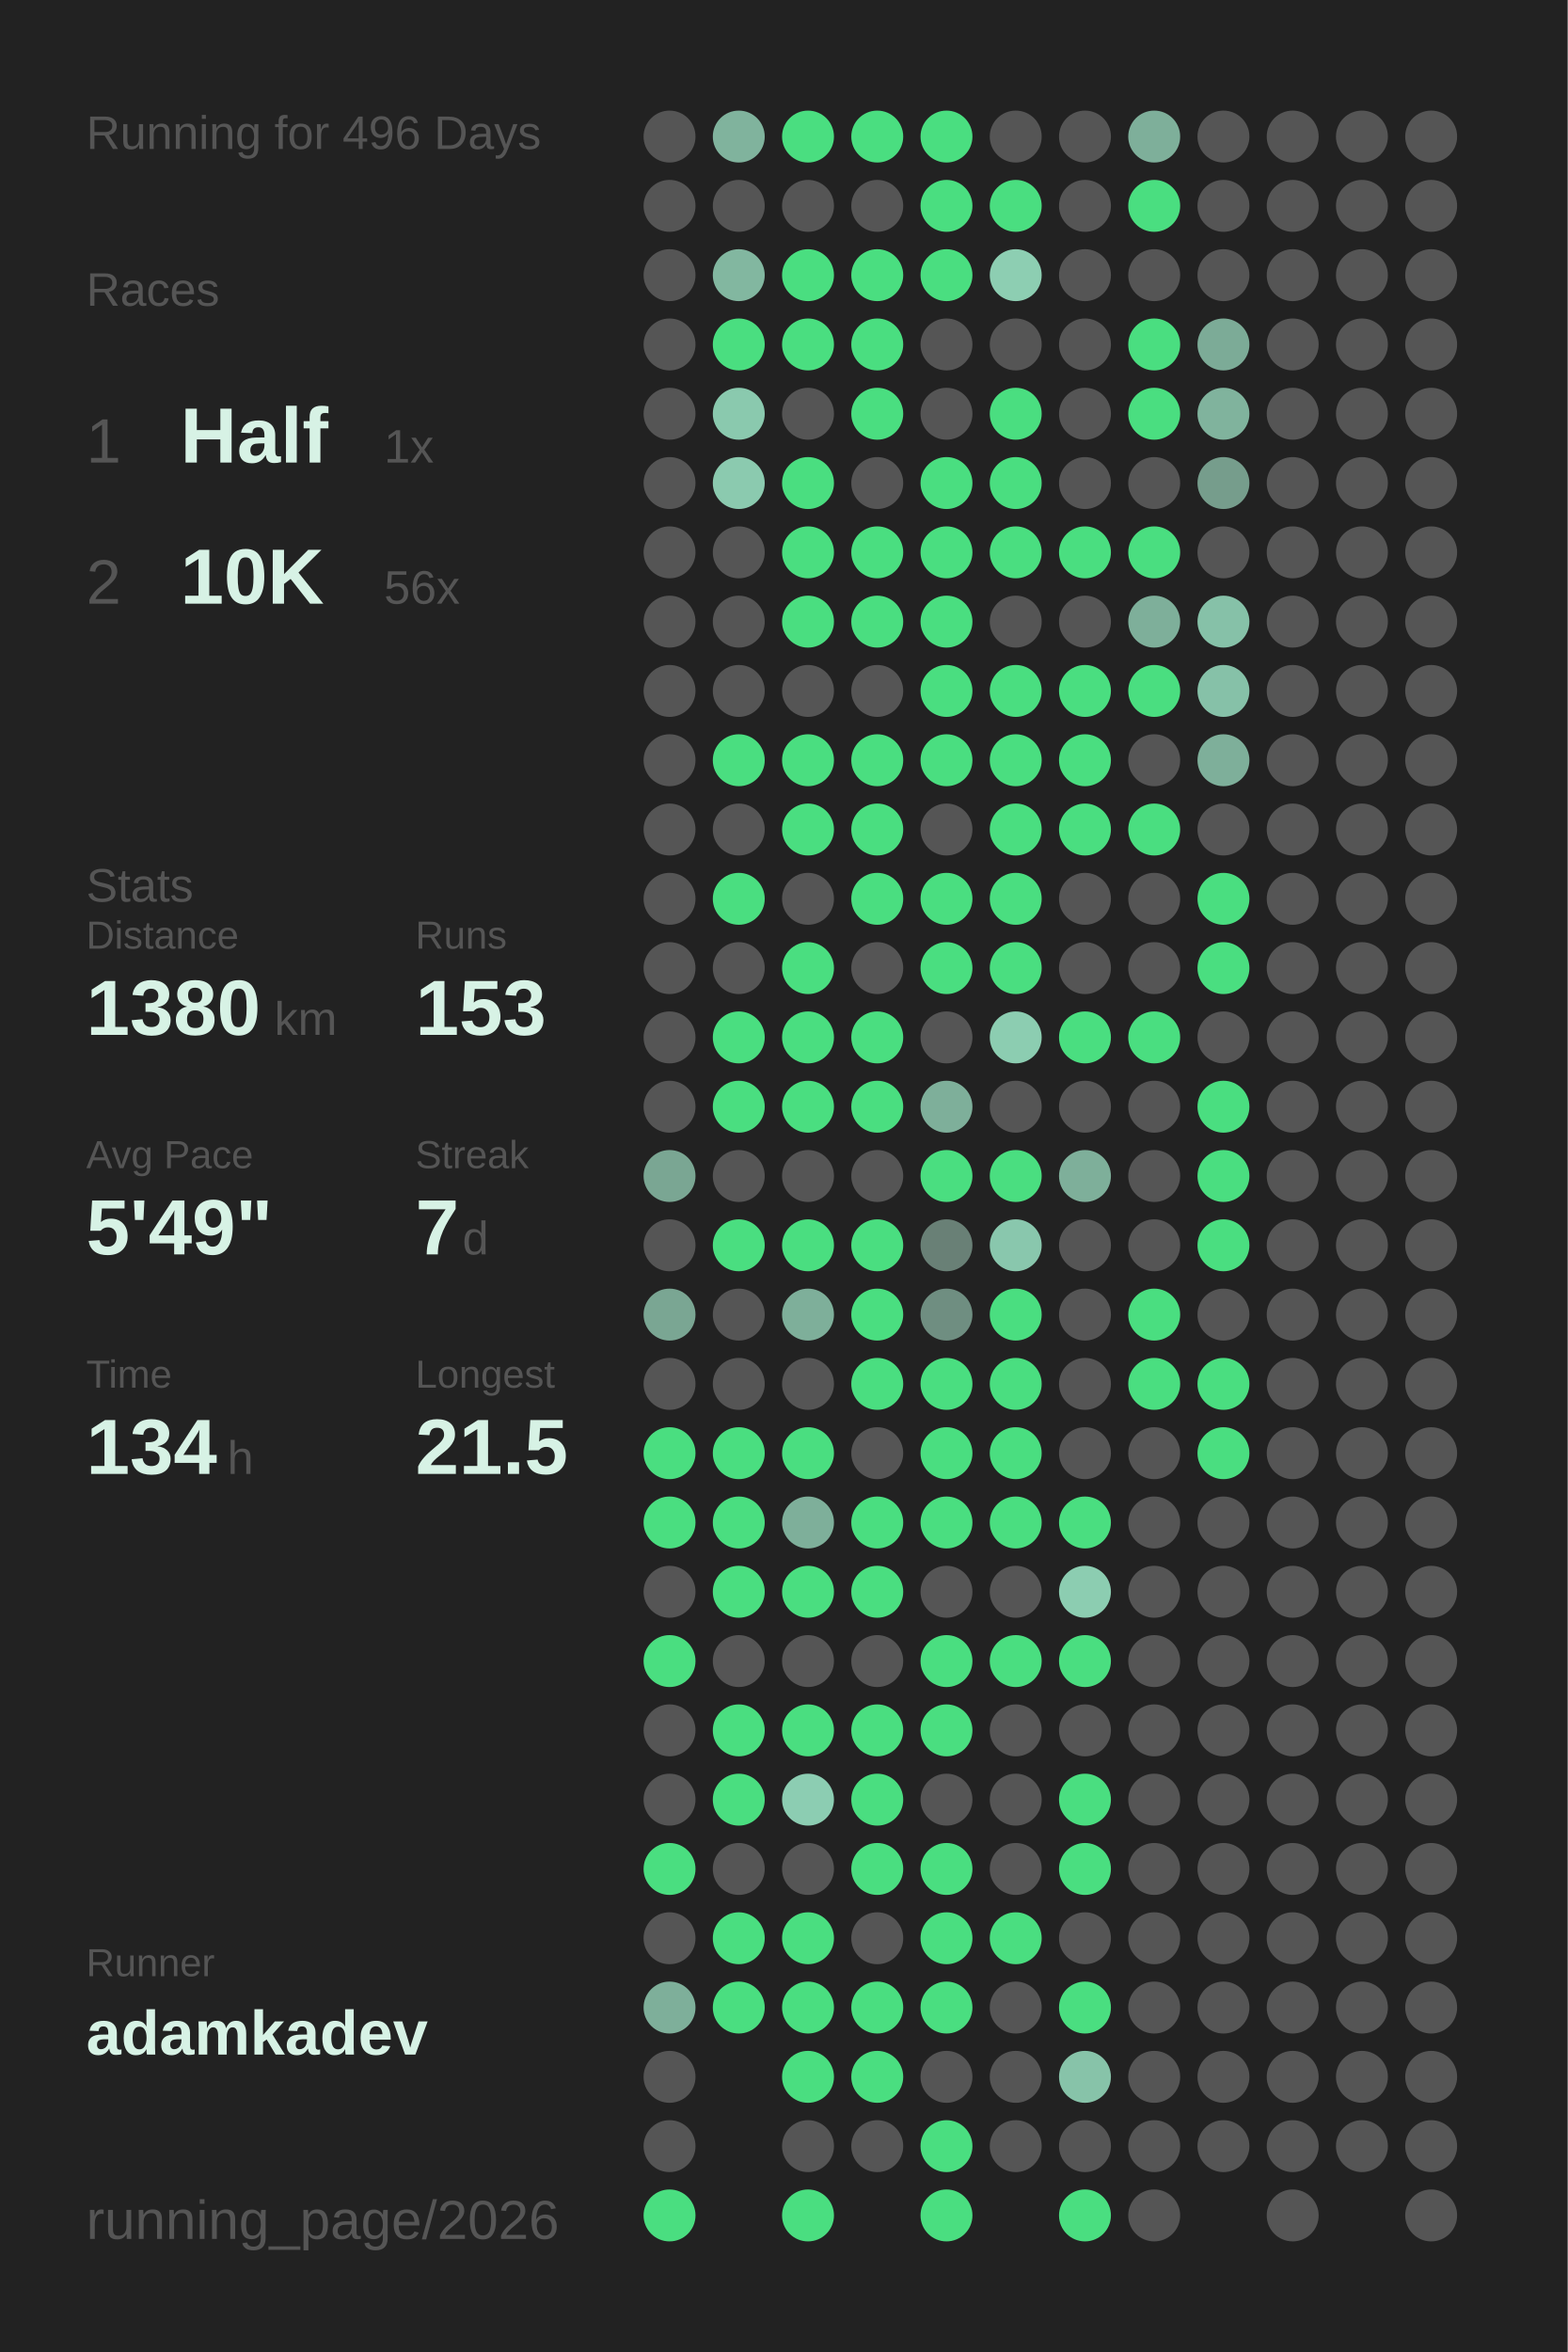
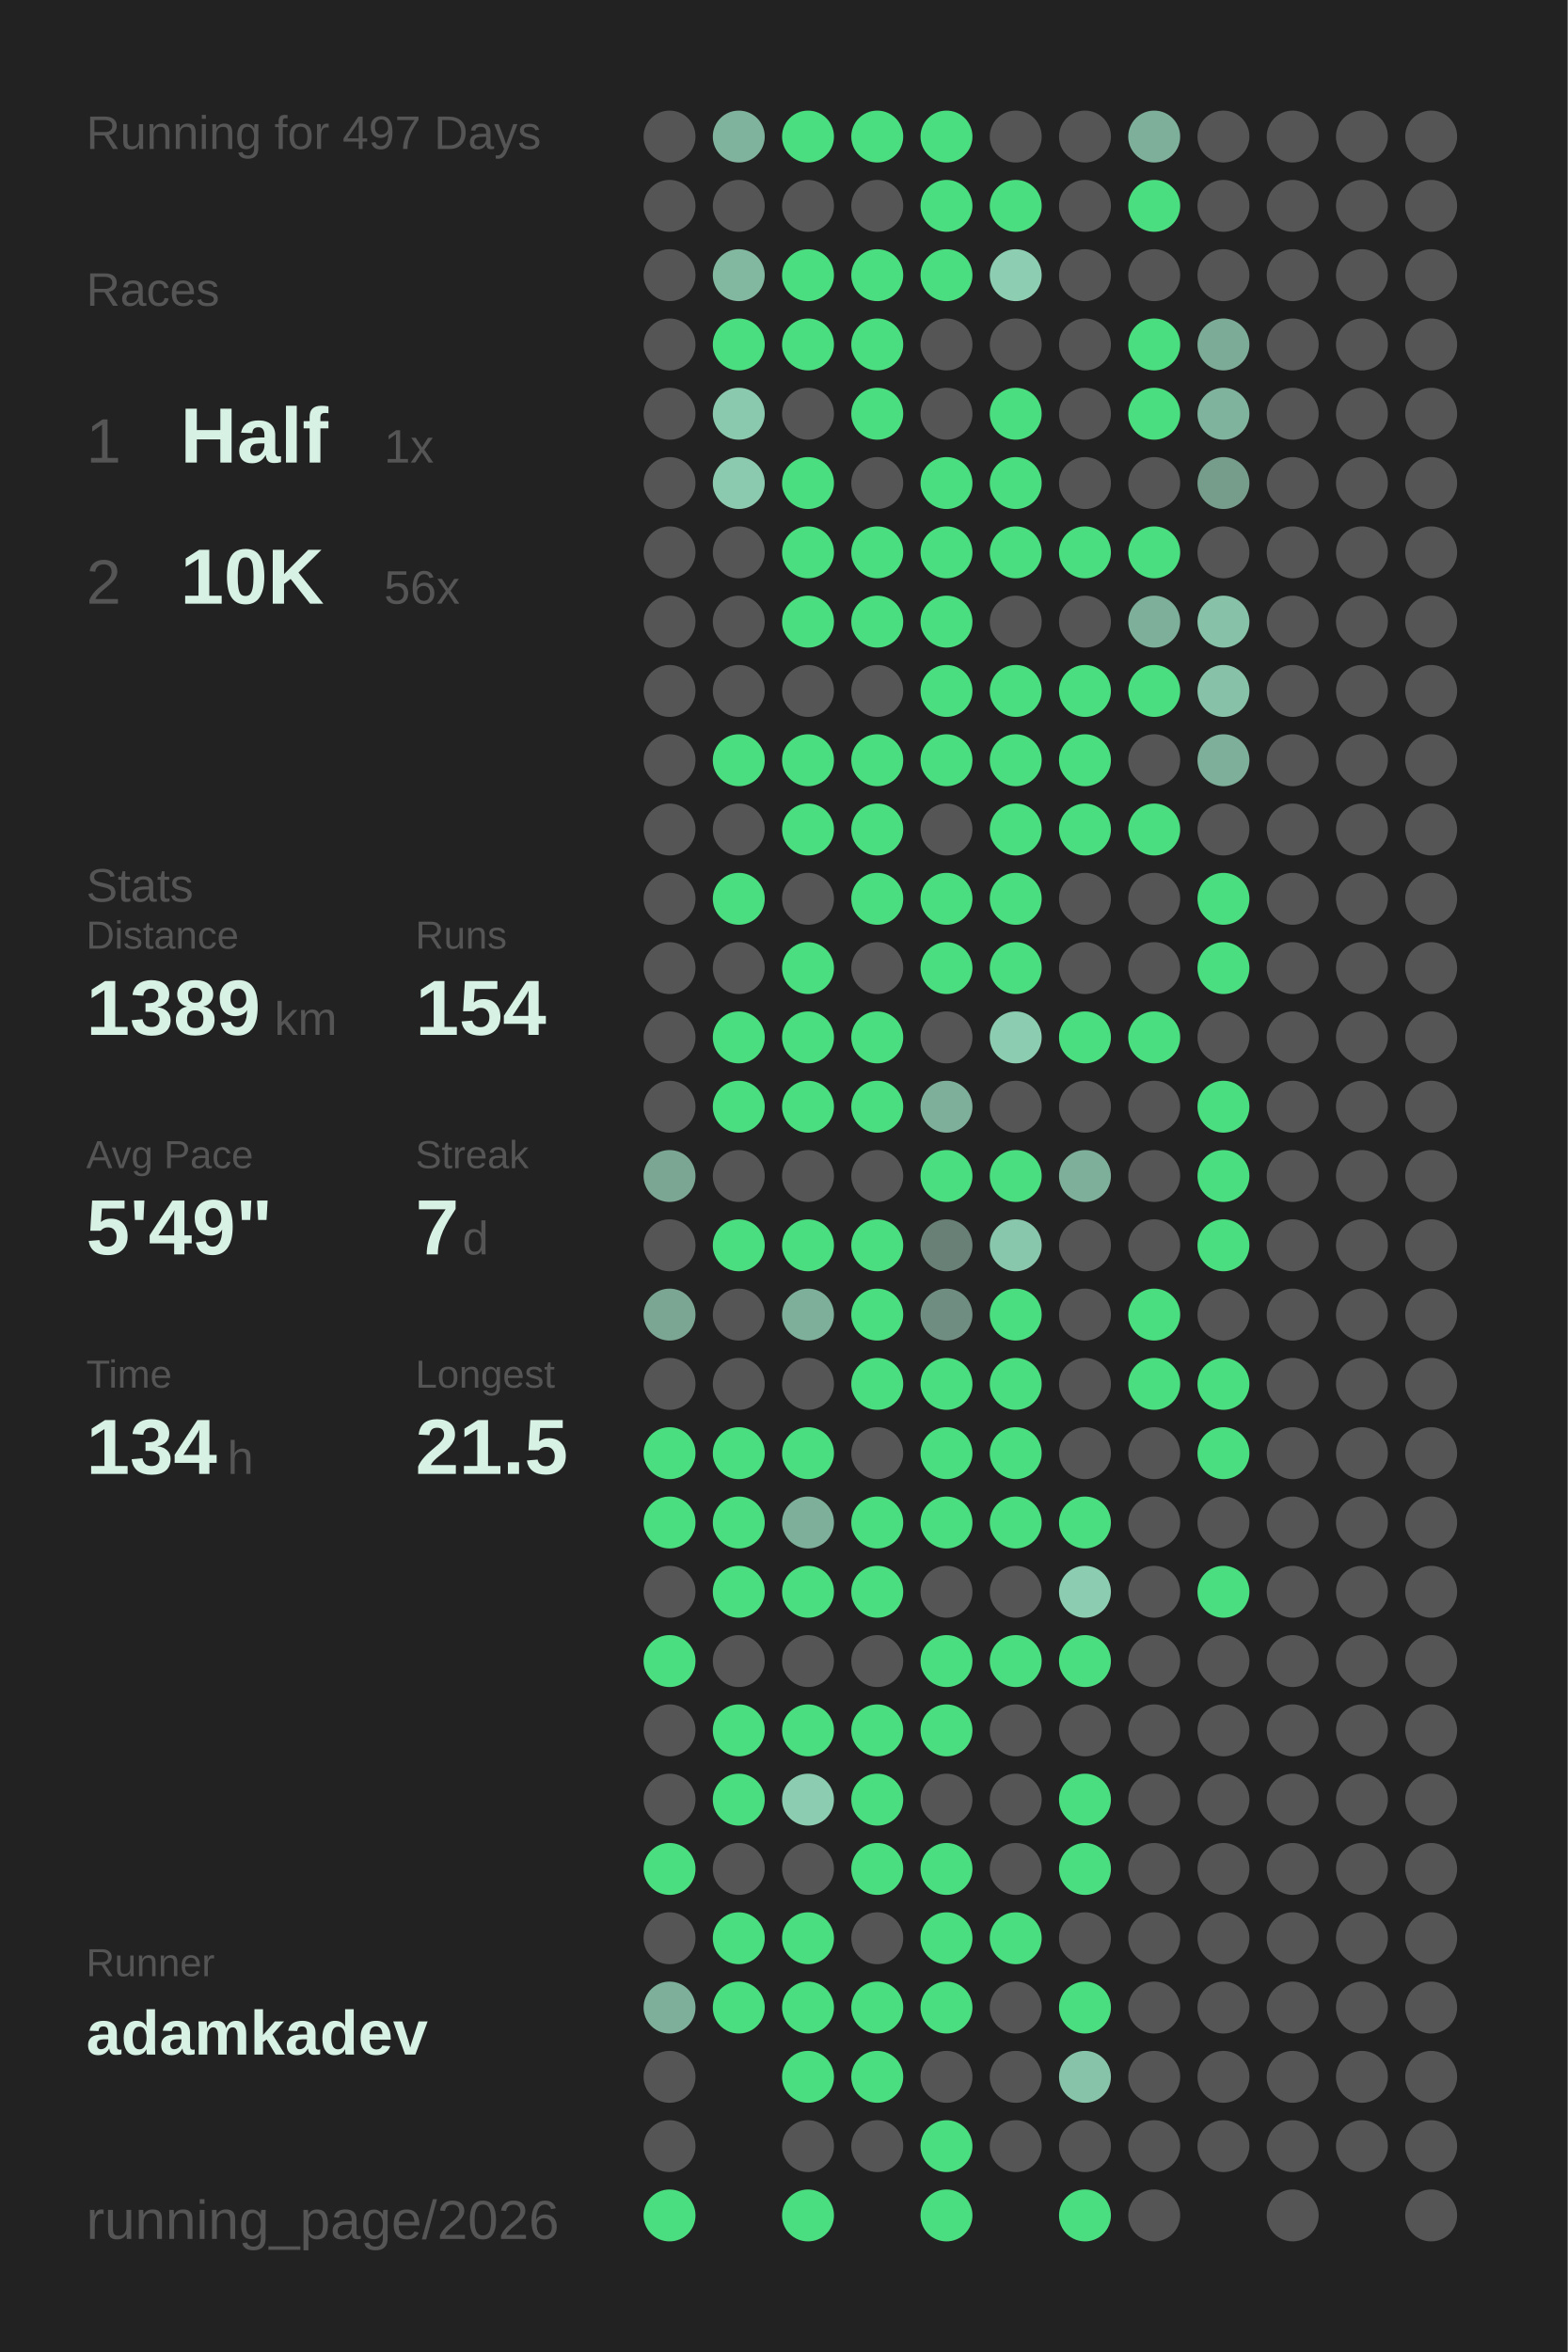
<svg xmlns="http://www.w3.org/2000/svg" baseProfile="full" height="300mm" version="1.1" viewBox="0,0,200,300" width="200mm">
  <defs />
  <rect fill="#222222" height="300" width="200" x="0" y="0" />
-   <text fill="#555555" style="font-size:6px; font-family:Arial;" x="11" y="19">Running for 496 Days</text>
+   <text fill="#555555" style="font-size:6px; font-family:Arial;" x="11" y="19">Running for 497 Days</text>
  <text fill="#555555" style="font-size:6px; font-family:Arial;" x="11" y="39">Races</text>
  <text fill="#555555" style="font-size:8px; font-family:Arial;" x="11" y="59">1</text>
  <text fill="#D7F2E5" style="font-size:10px; font-family:Arial; font-weight:bold;" x="23" y="59">Half</text>
  <text fill="#555555" style="font-size:6px; font-family:Arial;" x="49" y="59">1x</text>
  <text fill="#555555" style="font-size:8px; font-family:Arial;" x="11" y="77">2</text>
  <text fill="#D7F2E5" style="font-size:10px; font-family:Arial; font-weight:bold;" x="23" y="77">10K</text>
  <text fill="#555555" style="font-size:6px; font-family:Arial;" x="49" y="77">56x</text>
  <text fill="#555555" style="font-size:6px; font-family:Arial;" x="11" y="115">Stats</text>
  <text fill="#555555" style="font-size:5px; font-family:Arial;" x="11" y="121">Distance</text>
-   <text fill="#D7F2E5" style="font-size:10px; font-family:Arial; font-weight:bold;" x="11" y="132">1380</text>
+   <text fill="#D7F2E5" style="font-size:10px; font-family:Arial; font-weight:bold;" x="11" y="132">1389</text>
  <text fill="#555555" style="font-size:6px; font-family:Arial;" x="35" y="132">km</text>
  <text fill="#555555" style="font-size:5px; font-family:Arial;" x="53" y="121">Runs</text>
-   <text fill="#D7F2E5" style="font-size:10px; font-family:Arial; font-weight:bold;" x="53" y="132">153</text>
+   <text fill="#D7F2E5" style="font-size:10px; font-family:Arial; font-weight:bold;" x="53" y="132">154</text>
  <text fill="#555555" style="font-size:5px; font-family:Arial;" x="11" y="149">Avg Pace</text>
  <text fill="#D7F2E5" style="font-size:10px; font-family:Arial; font-weight:bold;" x="11" y="160">5'49"</text>
  <text fill="#555555" style="font-size:5px; font-family:Arial;" x="53" y="149">Streak</text>
  <text fill="#D7F2E5" style="font-size:10px; font-family:Arial; font-weight:bold;" x="53" y="160">7</text>
  <text fill="#555555" style="font-size:6px; font-family:Arial;" x="59" y="160">d</text>
  <text fill="#555555" style="font-size:5px; font-family:Arial;" x="11" y="177">Time</text>
  <text fill="#D7F2E5" style="font-size:10px; font-family:Arial; font-weight:bold;" x="11" y="188">134</text>
  <text fill="#555555" style="font-size:6px; font-family:Arial;" x="29" y="188">h</text>
  <text fill="#555555" style="font-size:5px; font-family:Arial;" x="53" y="177">Longest</text>
  <text fill="#D7F2E5" style="font-size:10px; font-family:Arial; font-weight:bold;" x="53" y="188">21.5</text>
  <text fill="#555555" style="font-size:5px; font-family:Arial;" x="11" y="252.065">Runner</text>
  <text fill="#D7F2E5" style="font-size:8px; font-family:Arial; font-weight:bold;" x="11" y="262.065">adamkadev</text>
  <text fill="#555555" style="font-size:7px; font-family:Arial;" x="11" y="285.581">running_page/2026</text>
  <circle cx="85.417" cy="17.419" fill="#555555" r="3.312" />
  <circle cx="85.417" cy="26.258" fill="#555555" r="3.312" />
  <circle cx="85.417" cy="35.097" fill="#555555" r="3.312" />
  <circle cx="85.417" cy="43.935" fill="#555555" r="3.312" />
  <circle cx="85.417" cy="52.774" fill="#555555" r="3.312" />
  <circle cx="85.417" cy="61.613" fill="#555555" r="3.312" />
  <circle cx="85.417" cy="70.452" fill="#555555" r="3.312" />
  <circle cx="85.417" cy="79.29" fill="#555555" r="3.312" />
  <circle cx="85.417" cy="88.129" fill="#555555" r="3.312" />
  <circle cx="85.417" cy="96.968" fill="#555555" r="3.312" />
  <circle cx="85.417" cy="105.806" fill="#555555" r="3.312" />
  <circle cx="85.417" cy="114.645" fill="#555555" r="3.312" />
  <circle cx="85.417" cy="123.484" fill="#555555" r="3.312" />
  <circle cx="85.417" cy="132.323" fill="#555555" r="3.312" />
  <circle cx="85.417" cy="141.161" fill="#555555" r="3.312" />
  <circle cx="85.417" cy="150" fill="#7aa693" r="3.312" />
  <circle cx="85.417" cy="158.839" fill="#555555" r="3.312" />
  <circle cx="85.417" cy="167.677" fill="#7aa693" r="3.312" />
  <circle cx="85.417" cy="176.516" fill="#555555" r="3.312" />
  <circle cx="85.417" cy="185.355" fill="#4ADE80" r="3.312" />
  <circle cx="85.417" cy="194.194" fill="#4ADE80" r="3.312" />
  <circle cx="85.417" cy="203.032" fill="#555555" r="3.312" />
  <circle cx="85.417" cy="211.871" fill="#4ADE80" r="3.312" />
  <circle cx="85.417" cy="220.71" fill="#555555" r="3.312" />
  <circle cx="85.417" cy="229.548" fill="#555555" r="3.312" />
  <circle cx="85.417" cy="238.387" fill="#4ADE80" r="3.312" />
  <circle cx="85.417" cy="247.226" fill="#555555" r="3.312" />
  <circle cx="85.417" cy="256.065" fill="#7eaf9a" r="3.312" />
  <circle cx="85.417" cy="264.903" fill="#555555" r="3.312" />
  <circle cx="85.417" cy="273.742" fill="#555555" r="3.312" />
  <circle cx="85.417" cy="282.581" fill="#4ADE80" r="3.312" />
  <circle cx="94.25" cy="17.419" fill="#80b39d" r="3.312" />
  <circle cx="94.25" cy="26.258" fill="#555555" r="3.312" />
  <circle cx="94.25" cy="35.097" fill="#82b7a0" r="3.312" />
  <circle cx="94.25" cy="43.935" fill="#4ADE80" r="3.312" />
  <circle cx="94.25" cy="52.774" fill="#8ac9ae" r="3.312" />
  <circle cx="94.25" cy="61.613" fill="#8bcaaf" r="3.312" />
  <circle cx="94.25" cy="70.452" fill="#555555" r="3.312" />
  <circle cx="94.25" cy="79.29" fill="#555555" r="3.312" />
  <circle cx="94.25" cy="88.129" fill="#555555" r="3.312" />
  <circle cx="94.25" cy="96.968" fill="#4ADE80" r="3.312" />
  <circle cx="94.25" cy="105.806" fill="#555555" r="3.312" />
  <circle cx="94.25" cy="114.645" fill="#4ADE80" r="3.312" />
  <circle cx="94.25" cy="123.484" fill="#555555" r="3.312" />
  <circle cx="94.25" cy="132.323" fill="#4ADE80" r="3.312" />
  <circle cx="94.25" cy="141.161" fill="#4ADE80" r="3.312" />
  <circle cx="94.25" cy="150" fill="#555555" r="3.312" />
  <circle cx="94.25" cy="158.839" fill="#4ADE80" r="3.312" />
  <circle cx="94.25" cy="167.677" fill="#555555" r="3.312" />
  <circle cx="94.25" cy="176.516" fill="#555555" r="3.312" />
  <circle cx="94.25" cy="185.355" fill="#4ADE80" r="3.312" />
  <circle cx="94.25" cy="194.194" fill="#4ADE80" r="3.312" />
  <circle cx="94.25" cy="203.032" fill="#4ADE80" r="3.312" />
  <circle cx="94.25" cy="211.871" fill="#555555" r="3.312" />
  <circle cx="94.25" cy="220.71" fill="#4ADE80" r="3.312" />
  <circle cx="94.25" cy="229.548" fill="#4ADE80" r="3.312" />
  <circle cx="94.25" cy="238.387" fill="#555555" r="3.312" />
  <circle cx="94.25" cy="247.226" fill="#4ADE80" r="3.312" />
  <circle cx="94.25" cy="256.065" fill="#4ADE80" r="3.312" />
  <circle cx="103.083" cy="17.419" fill="#4ADE80" r="3.312" />
  <circle cx="103.083" cy="26.258" fill="#555555" r="3.312" />
  <circle cx="103.083" cy="35.097" fill="#4ADE80" r="3.312" />
  <circle cx="103.083" cy="43.935" fill="#4ADE80" r="3.312" />
  <circle cx="103.083" cy="52.774" fill="#555555" r="3.312" />
  <circle cx="103.083" cy="61.613" fill="#4ADE80" r="3.312" />
  <circle cx="103.083" cy="70.452" fill="#4ADE80" r="3.312" />
  <circle cx="103.083" cy="79.29" fill="#4ADE80" r="3.312" />
  <circle cx="103.083" cy="88.129" fill="#555555" r="3.312" />
  <circle cx="103.083" cy="96.968" fill="#4ADE80" r="3.312" />
  <circle cx="103.083" cy="105.806" fill="#4ADE80" r="3.312" />
  <circle cx="103.083" cy="114.645" fill="#555555" r="3.312" />
  <circle cx="103.083" cy="123.484" fill="#4ADE80" r="3.312" />
  <circle cx="103.083" cy="132.323" fill="#4ADE80" r="3.312" />
  <circle cx="103.083" cy="141.161" fill="#4ADE80" r="3.312" />
  <circle cx="103.083" cy="150" fill="#555555" r="3.312" />
  <circle cx="103.083" cy="158.839" fill="#4ADE80" r="3.312" />
  <circle cx="103.083" cy="167.677" fill="#7eaf9a" r="3.312" />
  <circle cx="103.083" cy="176.516" fill="#555555" r="3.312" />
  <circle cx="103.083" cy="185.355" fill="#4ADE80" r="3.312" />
  <circle cx="103.083" cy="194.194" fill="#7eaf9a" r="3.312" />
  <circle cx="103.083" cy="203.032" fill="#4ADE80" r="3.312" />
  <circle cx="103.083" cy="211.871" fill="#555555" r="3.312" />
  <circle cx="103.083" cy="220.71" fill="#4ADE80" r="3.312" />
  <circle cx="103.083" cy="229.548" fill="#8ccdb2" r="3.312" />
  <circle cx="103.083" cy="238.387" fill="#555555" r="3.312" />
  <circle cx="103.083" cy="247.226" fill="#4ADE80" r="3.312" />
  <circle cx="103.083" cy="256.065" fill="#4ADE80" r="3.312" />
  <circle cx="103.083" cy="264.903" fill="#4ADE80" r="3.312" />
  <circle cx="103.083" cy="273.742" fill="#555555" r="3.312" />
  <circle cx="103.083" cy="282.581" fill="#4ADE80" r="3.312" />
  <circle cx="111.917" cy="17.419" fill="#4ADE80" r="3.312" />
  <circle cx="111.917" cy="26.258" fill="#555555" r="3.312" />
  <circle cx="111.917" cy="35.097" fill="#4ADE80" r="3.312" />
  <circle cx="111.917" cy="43.935" fill="#4ADE80" r="3.312" />
  <circle cx="111.917" cy="52.774" fill="#4ADE80" r="3.312" />
  <circle cx="111.917" cy="61.613" fill="#555555" r="3.312" />
  <circle cx="111.917" cy="70.452" fill="#4ADE80" r="3.312" />
  <circle cx="111.917" cy="79.29" fill="#4ADE80" r="3.312" />
  <circle cx="111.917" cy="88.129" fill="#555555" r="3.312" />
  <circle cx="111.917" cy="96.968" fill="#4ADE80" r="3.312" />
  <circle cx="111.917" cy="105.806" fill="#4ADE80" r="3.312" />
  <circle cx="111.917" cy="114.645" fill="#4ADE80" r="3.312" />
  <circle cx="111.917" cy="123.484" fill="#555555" r="3.312" />
  <circle cx="111.917" cy="132.323" fill="#4ADE80" r="3.312" />
  <circle cx="111.917" cy="141.161" fill="#4ADE80" r="3.312" />
  <circle cx="111.917" cy="150" fill="#555555" r="3.312" />
  <circle cx="111.917" cy="158.839" fill="#4ADE80" r="3.312" />
  <circle cx="111.917" cy="167.677" fill="#4ADE80" r="3.312" />
  <circle cx="111.917" cy="176.516" fill="#4ADE80" r="3.312" />
  <circle cx="111.917" cy="185.355" fill="#555555" r="3.312" />
  <circle cx="111.917" cy="194.194" fill="#4ADE80" r="3.312" />
  <circle cx="111.917" cy="203.032" fill="#4ADE80" r="3.312" />
  <circle cx="111.917" cy="211.871" fill="#555555" r="3.312" />
  <circle cx="111.917" cy="220.71" fill="#4ADE80" r="3.312" />
  <circle cx="111.917" cy="229.548" fill="#4ADE80" r="3.312" />
  <circle cx="111.917" cy="238.387" fill="#4ADE80" r="3.312" />
  <circle cx="111.917" cy="247.226" fill="#555555" r="3.312" />
  <circle cx="111.917" cy="256.065" fill="#4ADE80" r="3.312" />
  <circle cx="111.917" cy="264.903" fill="#4ADE80" r="3.312" />
  <circle cx="111.917" cy="273.742" fill="#555555" r="3.312" />
  <circle cx="120.75" cy="17.419" fill="#4ADE80" r="3.312" />
  <circle cx="120.75" cy="26.258" fill="#4ADE80" r="3.312" />
  <circle cx="120.75" cy="35.097" fill="#4ADE80" r="3.312" />
  <circle cx="120.75" cy="43.935" fill="#555555" r="3.312" />
  <circle cx="120.75" cy="52.774" fill="#555555" r="3.312" />
  <circle cx="120.75" cy="61.613" fill="#4ADE80" r="3.312" />
  <circle cx="120.75" cy="70.452" fill="#4ADE80" r="3.312" />
  <circle cx="120.75" cy="79.29" fill="#4ADE80" r="3.312" />
  <circle cx="120.75" cy="88.129" fill="#4ADE80" r="3.312" />
  <circle cx="120.75" cy="96.968" fill="#4ADE80" r="3.312" />
  <circle cx="120.75" cy="105.806" fill="#555555" r="3.312" />
  <circle cx="120.75" cy="114.645" fill="#4ADE80" r="3.312" />
  <circle cx="120.75" cy="123.484" fill="#4ADE80" r="3.312" />
  <circle cx="120.75" cy="132.323" fill="#555555" r="3.312" />
  <circle cx="120.75" cy="141.161" fill="#7eaf9a" r="3.312" />
  <circle cx="120.75" cy="150" fill="#4ADE80" r="3.312" />
  <circle cx="120.75" cy="158.839" fill="#698076" r="3.312" />
  <circle cx="120.75" cy="167.677" fill="#6f8e81" r="3.312" />
  <circle cx="120.75" cy="176.516" fill="#4ADE80" r="3.312" />
  <circle cx="120.75" cy="185.355" fill="#4ADE80" r="3.312" />
  <circle cx="120.75" cy="194.194" fill="#4ADE80" r="3.312" />
  <circle cx="120.75" cy="203.032" fill="#555555" r="3.312" />
  <circle cx="120.75" cy="211.871" fill="#4ADE80" r="3.312" />
  <circle cx="120.75" cy="220.71" fill="#4ADE80" r="3.312" />
  <circle cx="120.75" cy="229.548" fill="#555555" r="3.312" />
  <circle cx="120.75" cy="238.387" fill="#4ADE80" r="3.312" />
  <circle cx="120.75" cy="247.226" fill="#4ADE80" r="3.312" />
  <circle cx="120.75" cy="256.065" fill="#4ADE80" r="3.312" />
  <circle cx="120.75" cy="264.903" fill="#555555" r="3.312" />
  <circle cx="120.75" cy="273.742" fill="#4ADE80" r="3.312" />
  <circle cx="120.75" cy="282.581" fill="#4ADE80" r="3.312" />
  <circle cx="129.583" cy="17.419" fill="#555555" r="3.312" />
  <circle cx="129.583" cy="26.258" fill="#4ADE80" r="3.312" />
  <circle cx="129.583" cy="35.097" fill="#8dceb2" r="3.312" />
  <circle cx="129.583" cy="43.935" fill="#555555" r="3.312" />
  <circle cx="129.583" cy="52.774" fill="#4ADE80" r="3.312" />
  <circle cx="129.583" cy="61.613" fill="#4ADE80" r="3.312" />
  <circle cx="129.583" cy="70.452" fill="#4ADE80" r="3.312" />
  <circle cx="129.583" cy="79.29" fill="#555555" r="3.312" />
  <circle cx="129.583" cy="88.129" fill="#4ADE80" r="3.312" />
  <circle cx="129.583" cy="96.968" fill="#4ADE80" r="3.312" />
  <circle cx="129.583" cy="105.806" fill="#4ADE80" r="3.312" />
  <circle cx="129.583" cy="114.645" fill="#4ADE80" r="3.312" />
  <circle cx="129.583" cy="123.484" fill="#4ADE80" r="3.312" />
  <circle cx="129.583" cy="132.323" fill="#8ccdb1" r="3.312" />
  <circle cx="129.583" cy="141.161" fill="#555555" r="3.312" />
  <circle cx="129.583" cy="150" fill="#4ADE80" r="3.312" />
  <circle cx="129.583" cy="158.839" fill="#89c7ad" r="3.312" />
  <circle cx="129.583" cy="167.677" fill="#4ADE80" r="3.312" />
  <circle cx="129.583" cy="176.516" fill="#4ADE80" r="3.312" />
  <circle cx="129.583" cy="185.355" fill="#4ADE80" r="3.312" />
  <circle cx="129.583" cy="194.194" fill="#4ADE80" r="3.312" />
  <circle cx="129.583" cy="203.032" fill="#555555" r="3.312" />
  <circle cx="129.583" cy="211.871" fill="#4ADE80" r="3.312" />
  <circle cx="129.583" cy="220.71" fill="#555555" r="3.312" />
  <circle cx="129.583" cy="229.548" fill="#555555" r="3.312" />
  <circle cx="129.583" cy="238.387" fill="#555555" r="3.312" />
  <circle cx="129.583" cy="247.226" fill="#4ADE80" r="3.312" />
  <circle cx="129.583" cy="256.065" fill="#555555" r="3.312" />
  <circle cx="129.583" cy="264.903" fill="#555555" r="3.312" />
  <circle cx="129.583" cy="273.742" fill="#555555" r="3.312" />
  <circle cx="138.417" cy="17.419" fill="#555555" r="3.312" />
  <circle cx="138.417" cy="26.258" fill="#555555" r="3.312" />
  <circle cx="138.417" cy="35.097" fill="#555555" r="3.312" />
  <circle cx="138.417" cy="43.935" fill="#555555" r="3.312" />
  <circle cx="138.417" cy="52.774" fill="#555555" r="3.312" />
  <circle cx="138.417" cy="61.613" fill="#555555" r="3.312" />
  <circle cx="138.417" cy="70.452" fill="#4ADE80" r="3.312" />
  <circle cx="138.417" cy="79.29" fill="#555555" r="3.312" />
  <circle cx="138.417" cy="88.129" fill="#4ADE80" r="3.312" />
  <circle cx="138.417" cy="96.968" fill="#4ADE80" r="3.312" />
  <circle cx="138.417" cy="105.806" fill="#4ADE80" r="3.312" />
  <circle cx="138.417" cy="114.645" fill="#555555" r="3.312" />
  <circle cx="138.417" cy="123.484" fill="#555555" r="3.312" />
  <circle cx="138.417" cy="132.323" fill="#4ADE80" r="3.312" />
  <circle cx="138.417" cy="141.161" fill="#555555" r="3.312" />
  <circle cx="138.417" cy="150" fill="#7eaf9a" r="3.312" />
  <circle cx="138.417" cy="158.839" fill="#555555" r="3.312" />
  <circle cx="138.417" cy="167.677" fill="#555555" r="3.312" />
  <circle cx="138.417" cy="176.516" fill="#555555" r="3.312" />
  <circle cx="138.417" cy="185.355" fill="#555555" r="3.312" />
  <circle cx="138.417" cy="194.194" fill="#4ADE80" r="3.312" />
  <circle cx="138.417" cy="203.032" fill="#8ccdb1" r="3.312" />
  <circle cx="138.417" cy="211.871" fill="#4ADE80" r="3.312" />
  <circle cx="138.417" cy="220.71" fill="#555555" r="3.312" />
  <circle cx="138.417" cy="229.548" fill="#4ADE80" r="3.312" />
  <circle cx="138.417" cy="238.387" fill="#4ADE80" r="3.312" />
  <circle cx="138.417" cy="247.226" fill="#555555" r="3.312" />
  <circle cx="138.417" cy="256.065" fill="#4ADE80" r="3.312" />
  <circle cx="138.417" cy="264.903" fill="#87c3a9" r="3.312" />
  <circle cx="138.417" cy="273.742" fill="#555555" r="3.312" />
  <circle cx="138.417" cy="282.581" fill="#4ADE80" r="3.312" />
  <circle cx="147.25" cy="17.419" fill="#7eaf9a" r="3.312" />
  <circle cx="147.25" cy="26.258" fill="#4ADE80" r="3.312" />
  <circle cx="147.25" cy="35.097" fill="#555555" r="3.312" />
  <circle cx="147.25" cy="43.935" fill="#4ADE80" r="3.312" />
  <circle cx="147.25" cy="52.774" fill="#4ADE80" r="3.312" />
  <circle cx="147.25" cy="61.613" fill="#555555" r="3.312" />
  <circle cx="147.25" cy="70.452" fill="#4ADE80" r="3.312" />
  <circle cx="147.25" cy="79.29" fill="#7eaf9a" r="3.312" />
  <circle cx="147.25" cy="88.129" fill="#4ADE80" r="3.312" />
  <circle cx="147.25" cy="96.968" fill="#555555" r="3.312" />
  <circle cx="147.25" cy="105.806" fill="#4ADE80" r="3.312" />
  <circle cx="147.25" cy="114.645" fill="#555555" r="3.312" />
  <circle cx="147.25" cy="123.484" fill="#555555" r="3.312" />
  <circle cx="147.25" cy="132.323" fill="#4ADE80" r="3.312" />
  <circle cx="147.25" cy="141.161" fill="#555555" r="3.312" />
  <circle cx="147.25" cy="150" fill="#555555" r="3.312" />
  <circle cx="147.25" cy="158.839" fill="#555555" r="3.312" />
  <circle cx="147.25" cy="167.677" fill="#4ADE80" r="3.312" />
  <circle cx="147.25" cy="176.516" fill="#4ADE80" r="3.312" />
  <circle cx="147.25" cy="185.355" fill="#555555" r="3.312" />
  <circle cx="147.25" cy="194.194" fill="#555555" r="3.312" />
  <circle cx="147.25" cy="203.032" fill="#555555" r="3.312" />
  <circle cx="147.25" cy="211.871" fill="#555555" r="3.312" />
  <circle cx="147.25" cy="220.71" fill="#555555" r="3.312" />
  <circle cx="147.25" cy="229.548" fill="#555555" r="3.312" />
  <circle cx="147.25" cy="238.387" fill="#555555" r="3.312" />
  <circle cx="147.25" cy="247.226" fill="#555555" r="3.312" />
  <circle cx="147.25" cy="256.065" fill="#555555" r="3.312" />
  <circle cx="147.25" cy="264.903" fill="#555555" r="3.312" />
  <circle cx="147.25" cy="273.742" fill="#555555" r="3.312" />
  <circle cx="147.25" cy="282.581" fill="#555555" r="3.312" />
  <circle cx="156.083" cy="17.419" fill="#555555" r="3.312" />
  <circle cx="156.083" cy="26.258" fill="#555555" r="3.312" />
  <circle cx="156.083" cy="35.097" fill="#555555" r="3.312" />
  <circle cx="156.083" cy="43.935" fill="#7cab97" r="3.312" />
  <circle cx="156.083" cy="52.774" fill="#80b39d" r="3.312" />
  <circle cx="156.083" cy="61.613" fill="#769d8c" r="3.312" />
  <circle cx="156.083" cy="70.452" fill="#555555" r="3.312" />
  <circle cx="156.083" cy="79.29" fill="#86c1a8" r="3.312" />
  <circle cx="156.083" cy="88.129" fill="#86c1a8" r="3.312" />
  <circle cx="156.083" cy="96.968" fill="#7eaf9a" r="3.312" />
  <circle cx="156.083" cy="105.806" fill="#555555" r="3.312" />
  <circle cx="156.083" cy="114.645" fill="#4ADE80" r="3.312" />
  <circle cx="156.083" cy="123.484" fill="#4ADE80" r="3.312" />
  <circle cx="156.083" cy="132.323" fill="#555555" r="3.312" />
  <circle cx="156.083" cy="141.161" fill="#4ADE80" r="3.312" />
  <circle cx="156.083" cy="150" fill="#4ADE80" r="3.312" />
  <circle cx="156.083" cy="158.839" fill="#4ADE80" r="3.312" />
  <circle cx="156.083" cy="167.677" fill="#555555" r="3.312" />
  <circle cx="156.083" cy="176.516" fill="#4ADE80" r="3.312" />
  <circle cx="156.083" cy="185.355" fill="#4ADE80" r="3.312" />
  <circle cx="156.083" cy="194.194" fill="#555555" r="3.312" />
-   <circle cx="156.083" cy="203.032" fill="#555555" r="3.312" />
+   <circle cx="156.083" cy="203.032" fill="#4ADE80" r="3.312" />
  <circle cx="156.083" cy="211.871" fill="#555555" r="3.312" />
  <circle cx="156.083" cy="220.71" fill="#555555" r="3.312" />
  <circle cx="156.083" cy="229.548" fill="#555555" r="3.312" />
  <circle cx="156.083" cy="238.387" fill="#555555" r="3.312" />
  <circle cx="156.083" cy="247.226" fill="#555555" r="3.312" />
  <circle cx="156.083" cy="256.065" fill="#555555" r="3.312" />
  <circle cx="156.083" cy="264.903" fill="#555555" r="3.312" />
  <circle cx="156.083" cy="273.742" fill="#555555" r="3.312" />
  <circle cx="164.917" cy="17.419" fill="#555555" r="3.312" />
  <circle cx="164.917" cy="26.258" fill="#555555" r="3.312" />
  <circle cx="164.917" cy="35.097" fill="#555555" r="3.312" />
  <circle cx="164.917" cy="43.935" fill="#555555" r="3.312" />
  <circle cx="164.917" cy="52.774" fill="#555555" r="3.312" />
  <circle cx="164.917" cy="61.613" fill="#555555" r="3.312" />
  <circle cx="164.917" cy="70.452" fill="#555555" r="3.312" />
  <circle cx="164.917" cy="79.29" fill="#555555" r="3.312" />
  <circle cx="164.917" cy="88.129" fill="#555555" r="3.312" />
  <circle cx="164.917" cy="96.968" fill="#555555" r="3.312" />
  <circle cx="164.917" cy="105.806" fill="#555555" r="3.312" />
  <circle cx="164.917" cy="114.645" fill="#555555" r="3.312" />
  <circle cx="164.917" cy="123.484" fill="#555555" r="3.312" />
  <circle cx="164.917" cy="132.323" fill="#555555" r="3.312" />
  <circle cx="164.917" cy="141.161" fill="#555555" r="3.312" />
  <circle cx="164.917" cy="150" fill="#555555" r="3.312" />
  <circle cx="164.917" cy="158.839" fill="#555555" r="3.312" />
  <circle cx="164.917" cy="167.677" fill="#555555" r="3.312" />
  <circle cx="164.917" cy="176.516" fill="#555555" r="3.312" />
  <circle cx="164.917" cy="185.355" fill="#555555" r="3.312" />
  <circle cx="164.917" cy="194.194" fill="#555555" r="3.312" />
  <circle cx="164.917" cy="203.032" fill="#555555" r="3.312" />
  <circle cx="164.917" cy="211.871" fill="#555555" r="3.312" />
  <circle cx="164.917" cy="220.71" fill="#555555" r="3.312" />
  <circle cx="164.917" cy="229.548" fill="#555555" r="3.312" />
  <circle cx="164.917" cy="238.387" fill="#555555" r="3.312" />
  <circle cx="164.917" cy="247.226" fill="#555555" r="3.312" />
  <circle cx="164.917" cy="256.065" fill="#555555" r="3.312" />
  <circle cx="164.917" cy="264.903" fill="#555555" r="3.312" />
  <circle cx="164.917" cy="273.742" fill="#555555" r="3.312" />
  <circle cx="164.917" cy="282.581" fill="#555555" r="3.312" />
  <circle cx="173.75" cy="17.419" fill="#555555" r="3.312" />
  <circle cx="173.75" cy="26.258" fill="#555555" r="3.312" />
  <circle cx="173.75" cy="35.097" fill="#555555" r="3.312" />
  <circle cx="173.75" cy="43.935" fill="#555555" r="3.312" />
  <circle cx="173.75" cy="52.774" fill="#555555" r="3.312" />
  <circle cx="173.75" cy="61.613" fill="#555555" r="3.312" />
  <circle cx="173.75" cy="70.452" fill="#555555" r="3.312" />
  <circle cx="173.75" cy="79.29" fill="#555555" r="3.312" />
  <circle cx="173.75" cy="88.129" fill="#555555" r="3.312" />
  <circle cx="173.75" cy="96.968" fill="#555555" r="3.312" />
  <circle cx="173.75" cy="105.806" fill="#555555" r="3.312" />
  <circle cx="173.75" cy="114.645" fill="#555555" r="3.312" />
  <circle cx="173.75" cy="123.484" fill="#555555" r="3.312" />
  <circle cx="173.75" cy="132.323" fill="#555555" r="3.312" />
  <circle cx="173.75" cy="141.161" fill="#555555" r="3.312" />
  <circle cx="173.75" cy="150" fill="#555555" r="3.312" />
  <circle cx="173.75" cy="158.839" fill="#555555" r="3.312" />
  <circle cx="173.75" cy="167.677" fill="#555555" r="3.312" />
  <circle cx="173.75" cy="176.516" fill="#555555" r="3.312" />
  <circle cx="173.75" cy="185.355" fill="#555555" r="3.312" />
  <circle cx="173.75" cy="194.194" fill="#555555" r="3.312" />
  <circle cx="173.75" cy="203.032" fill="#555555" r="3.312" />
  <circle cx="173.75" cy="211.871" fill="#555555" r="3.312" />
  <circle cx="173.75" cy="220.71" fill="#555555" r="3.312" />
  <circle cx="173.75" cy="229.548" fill="#555555" r="3.312" />
  <circle cx="173.75" cy="238.387" fill="#555555" r="3.312" />
  <circle cx="173.75" cy="247.226" fill="#555555" r="3.312" />
  <circle cx="173.75" cy="256.065" fill="#555555" r="3.312" />
  <circle cx="173.75" cy="264.903" fill="#555555" r="3.312" />
  <circle cx="173.75" cy="273.742" fill="#555555" r="3.312" />
  <circle cx="182.583" cy="17.419" fill="#555555" r="3.312" />
  <circle cx="182.583" cy="26.258" fill="#555555" r="3.312" />
  <circle cx="182.583" cy="35.097" fill="#555555" r="3.312" />
  <circle cx="182.583" cy="43.935" fill="#555555" r="3.312" />
  <circle cx="182.583" cy="52.774" fill="#555555" r="3.312" />
  <circle cx="182.583" cy="61.613" fill="#555555" r="3.312" />
  <circle cx="182.583" cy="70.452" fill="#555555" r="3.312" />
  <circle cx="182.583" cy="79.29" fill="#555555" r="3.312" />
  <circle cx="182.583" cy="88.129" fill="#555555" r="3.312" />
  <circle cx="182.583" cy="96.968" fill="#555555" r="3.312" />
  <circle cx="182.583" cy="105.806" fill="#555555" r="3.312" />
  <circle cx="182.583" cy="114.645" fill="#555555" r="3.312" />
  <circle cx="182.583" cy="123.484" fill="#555555" r="3.312" />
  <circle cx="182.583" cy="132.323" fill="#555555" r="3.312" />
  <circle cx="182.583" cy="141.161" fill="#555555" r="3.312" />
  <circle cx="182.583" cy="150" fill="#555555" r="3.312" />
  <circle cx="182.583" cy="158.839" fill="#555555" r="3.312" />
  <circle cx="182.583" cy="167.677" fill="#555555" r="3.312" />
  <circle cx="182.583" cy="176.516" fill="#555555" r="3.312" />
  <circle cx="182.583" cy="185.355" fill="#555555" r="3.312" />
  <circle cx="182.583" cy="194.194" fill="#555555" r="3.312" />
  <circle cx="182.583" cy="203.032" fill="#555555" r="3.312" />
  <circle cx="182.583" cy="211.871" fill="#555555" r="3.312" />
  <circle cx="182.583" cy="220.71" fill="#555555" r="3.312" />
  <circle cx="182.583" cy="229.548" fill="#555555" r="3.312" />
  <circle cx="182.583" cy="238.387" fill="#555555" r="3.312" />
  <circle cx="182.583" cy="247.226" fill="#555555" r="3.312" />
  <circle cx="182.583" cy="256.065" fill="#555555" r="3.312" />
  <circle cx="182.583" cy="264.903" fill="#555555" r="3.312" />
  <circle cx="182.583" cy="273.742" fill="#555555" r="3.312" />
  <circle cx="182.583" cy="282.581" fill="#555555" r="3.312" />
</svg>
